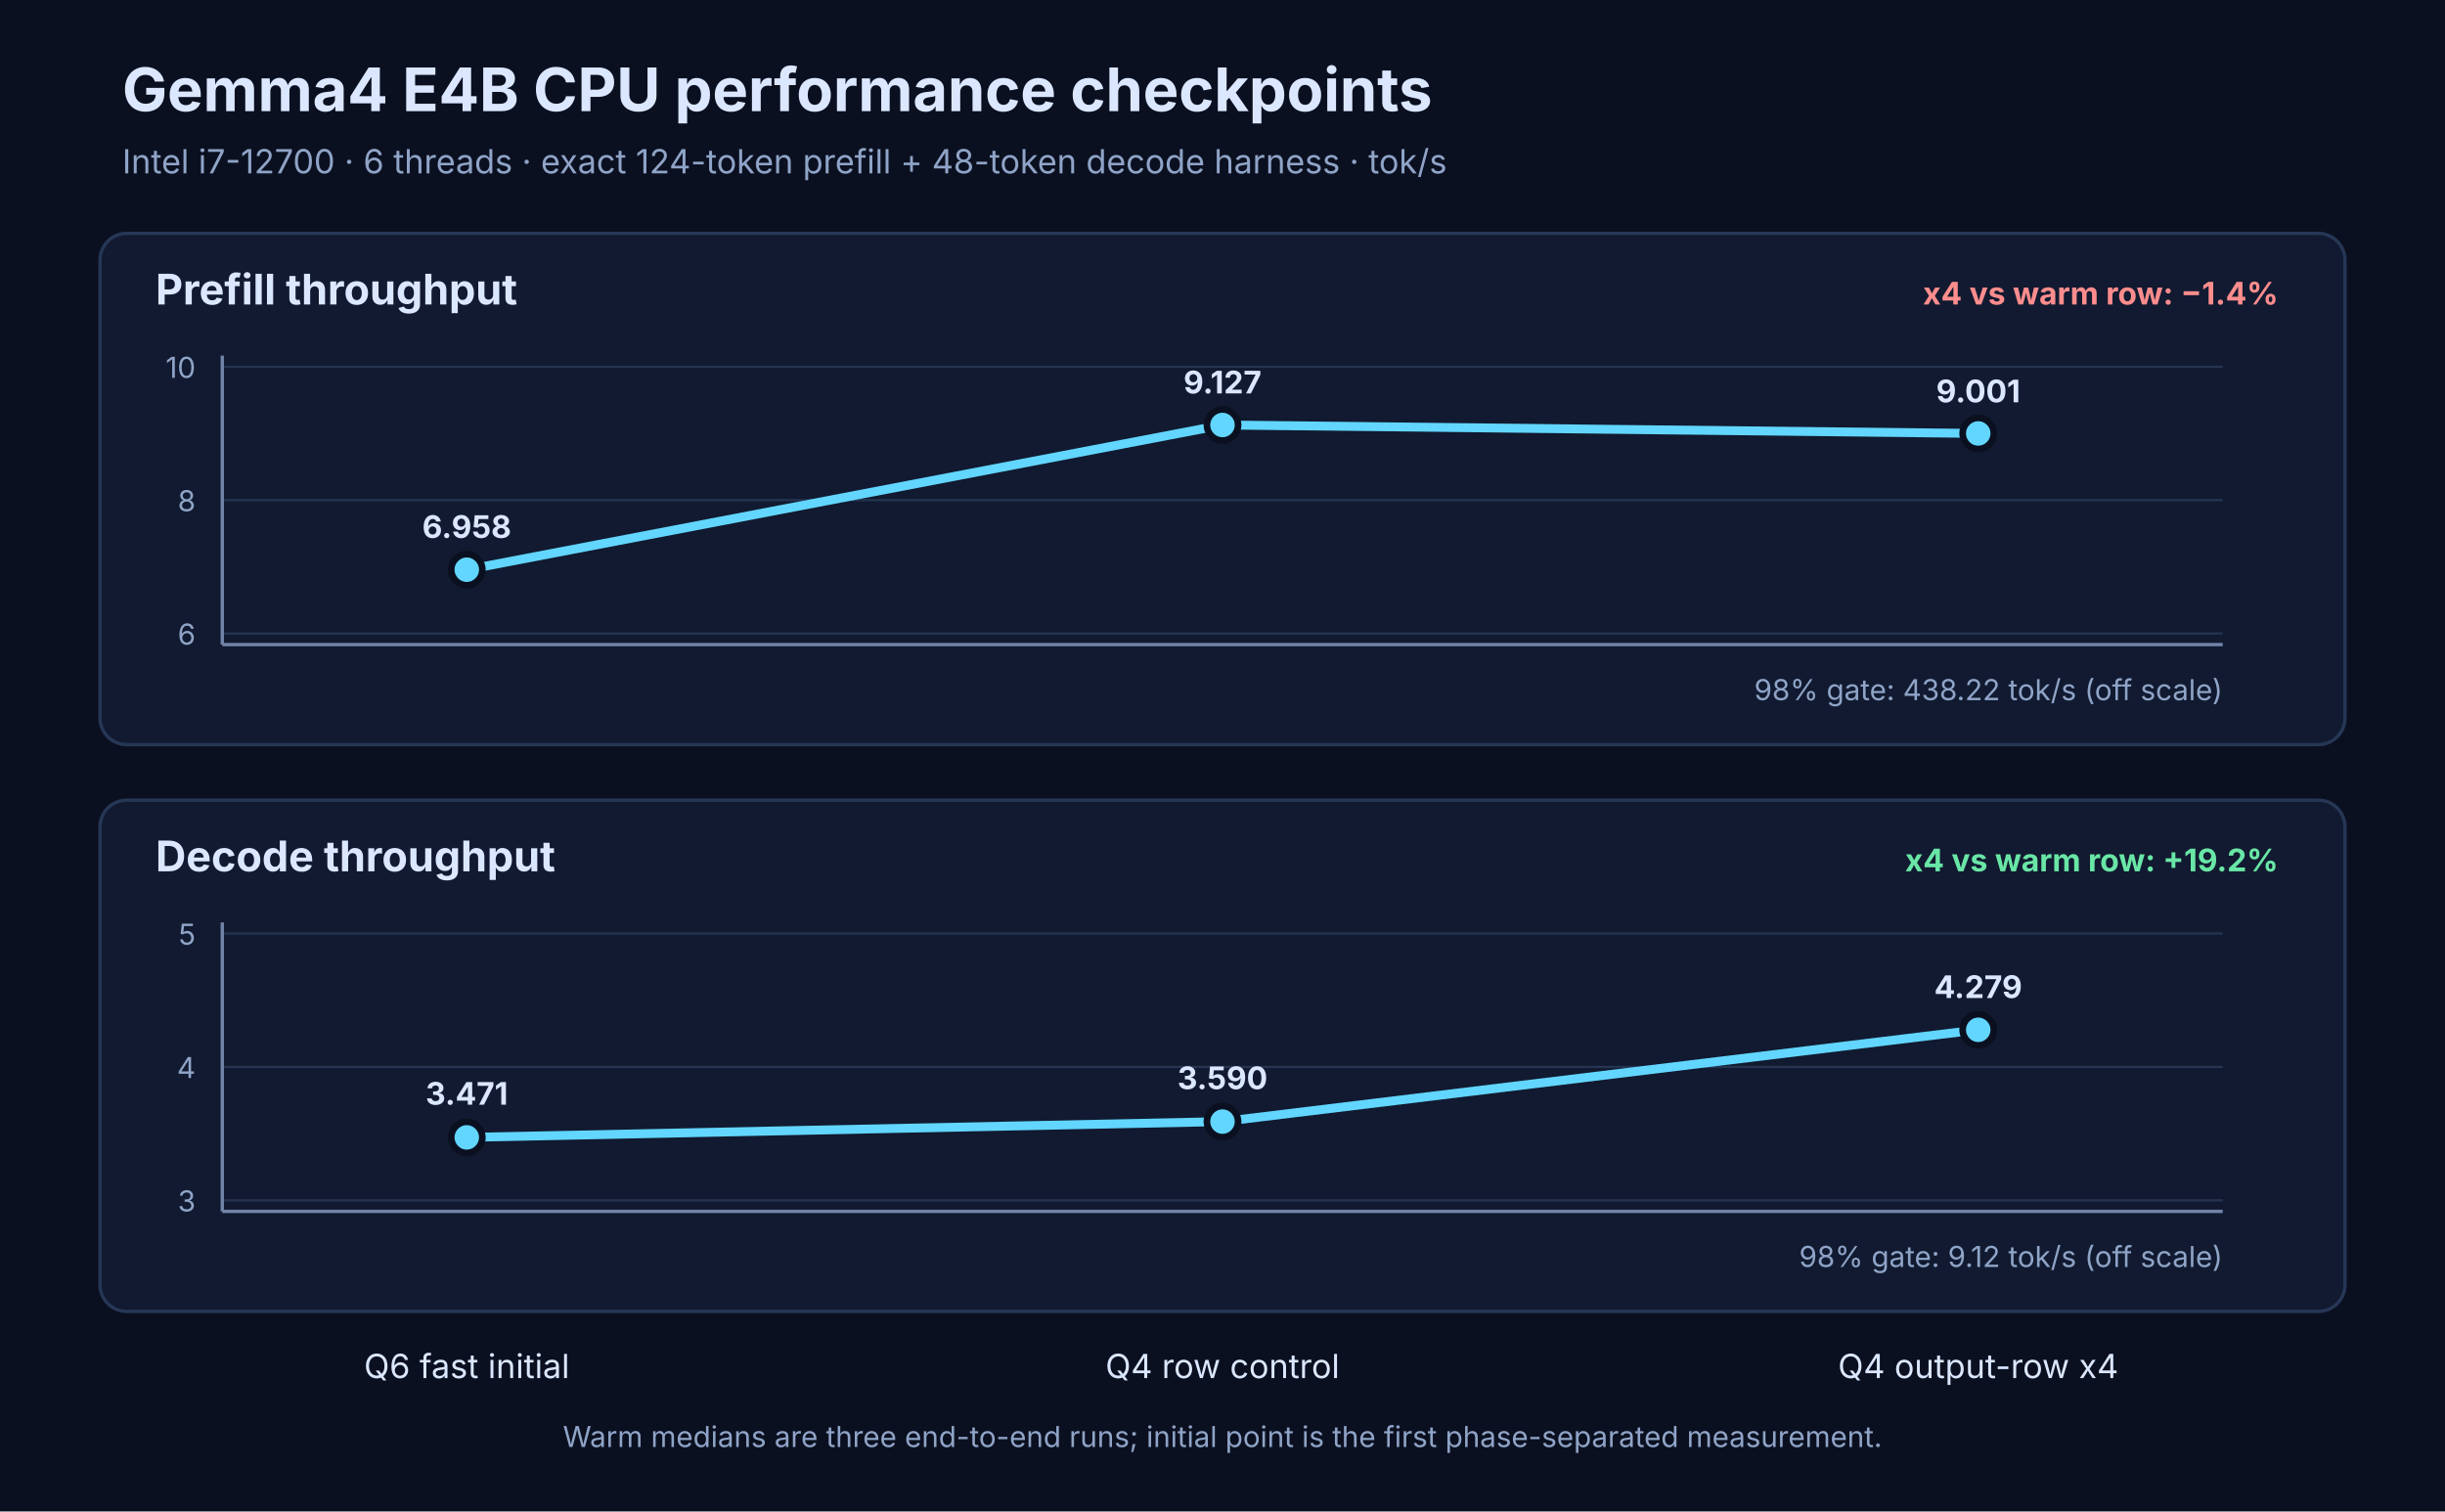
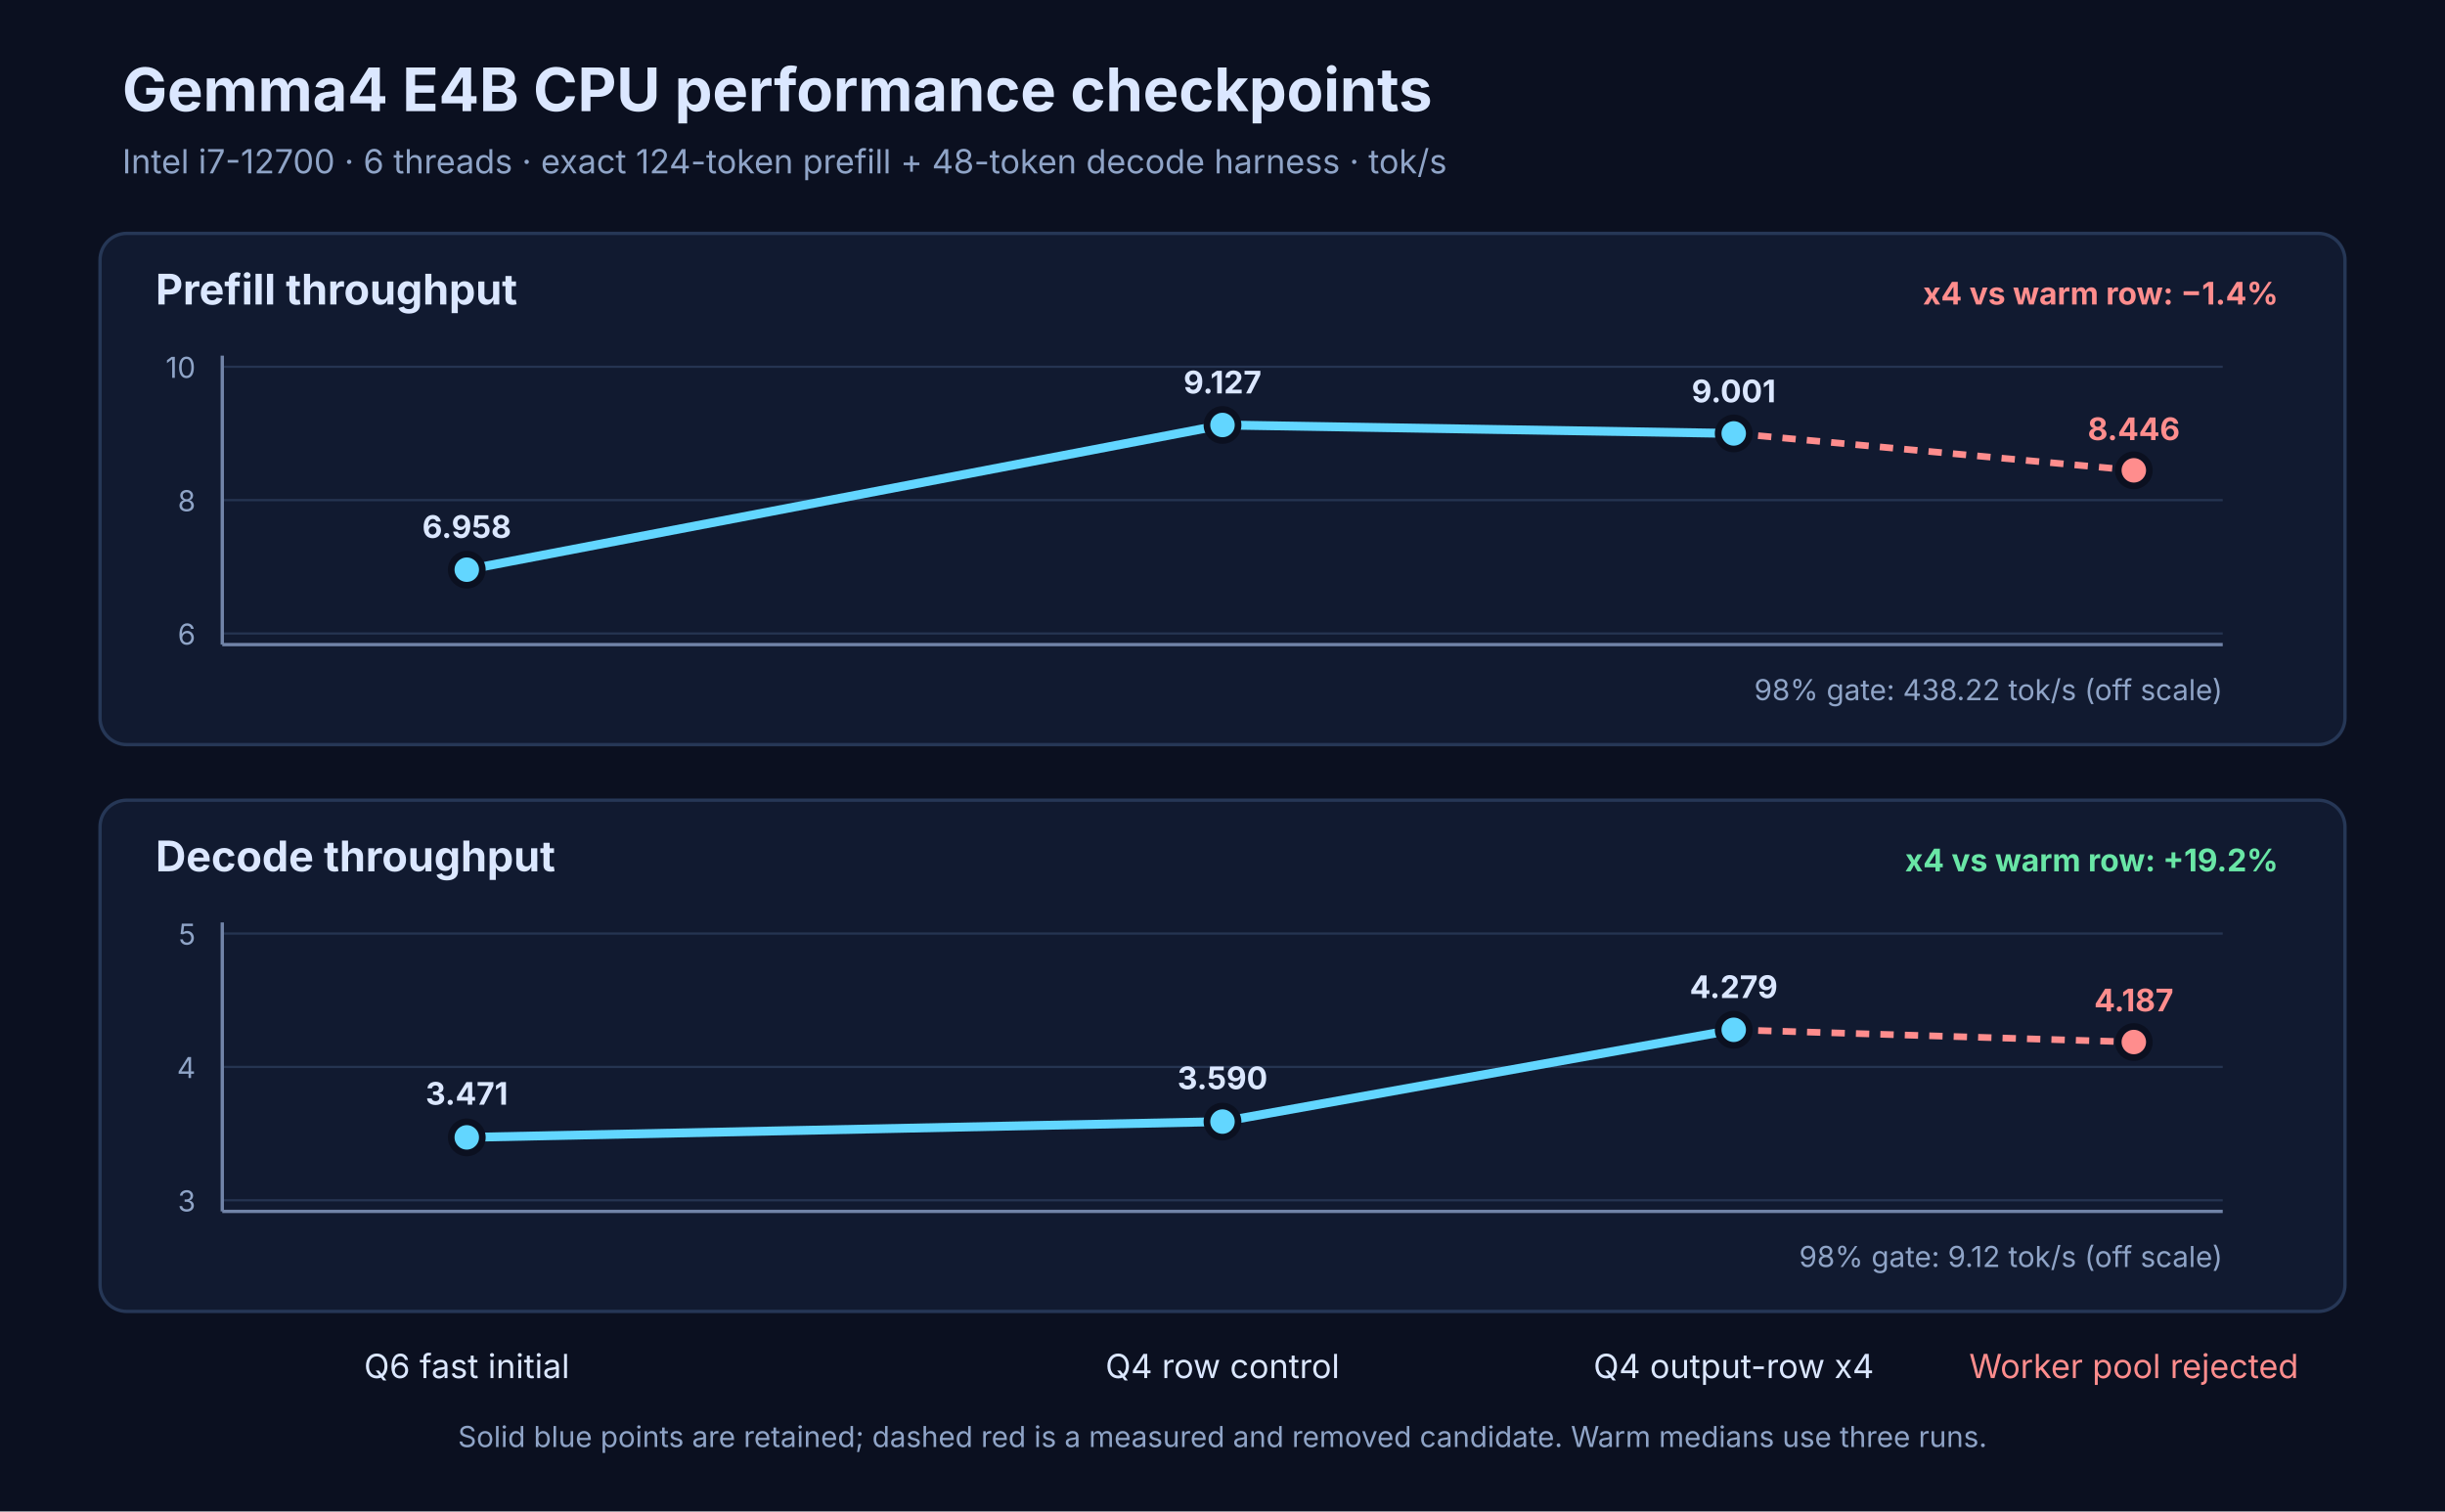
<svg xmlns="http://www.w3.org/2000/svg" width="1100" height="680" viewBox="0 0 1100 680" role="img" aria-labelledby="title desc">
  <rect width="1100" height="680" fill="#0b1020" />
  <style>
    text{font-family:Inter,system-ui,sans-serif;fill:#dbe7ff}.muted{fill:#8fa4c7}.grid{stroke:#253451;stroke-width:1}.axis{stroke:#7184a8;stroke-width:1.5}.target{stroke:#f59e0b;stroke-width:2;stroke-dasharray:7 6}.line{fill:none;stroke:#62d6ff;stroke-width:4}.point{fill:#62d6ff;stroke:#0b1020;stroke-width:3}.value{font-size:14px;font-weight:700}.small{font-size:13px}.label{font-size:15px}.panel{fill:#111a30;stroke:#263756;stroke-width:1.5}.gain{fill:#69e6a6}.loss{fill:#ff8d8d}
  </style>
  <text x="55" y="50" font-size="27" font-weight="700">Gemma4 E4B CPU performance checkpoints</text>
  <text x="55" y="78" class="muted" font-size="15">Intel i7-12700 · 6 threads · exact 124-token prefill + 48-token decode harness · tok/s</text>
  <rect class="panel" x="45" y="105" width="1010" height="230" rx="12" />
  <text x="70" y="137" font-size="19" font-weight="700">Prefill throughput</text>
  <text x="1025" y="137" text-anchor="end" class="loss value">x4 vs warm row: −1.4%</text>
  <line class="grid" x1="100" y1="285" x2="1000" y2="285" />
  <line class="grid" x1="100" y1="225" x2="1000" y2="225" />
  <line class="grid" x1="100" y1="165" x2="1000" y2="165" />
  <text x="88" y="290" text-anchor="end" class="muted small">6</text>
  <text x="88" y="230" text-anchor="end" class="muted small">8</text>
  <text x="88" y="170" text-anchor="end" class="muted small">10</text>
  <line class="axis" x1="100" y1="160" x2="100" y2="290" />
  <line class="axis" x1="100" y1="290" x2="1000" y2="290" />
-   <path class="line" d="M210 256.3 L550 191.2 L890 195.0" />
+   <path class="line" d="M210 256.3 L550 191.2 L780 195.0" />
+   <path d="M780 195.0 L960 211.6" fill="none" stroke="#ff8d8d" stroke-width="3" stroke-dasharray="6 5" />
  <circle class="point" cx="210" cy="256.3" r="7" />
  <circle class="point" cx="550" cy="191.2" r="7" />
-   <circle class="point" cx="890" cy="195.0" r="7" />
+   <circle class="point" cx="780" cy="195.0" r="7" />
+   <circle cx="960" cy="211.6" r="7" fill="#ff8d8d" stroke="#0b1020" stroke-width="3" />
  <text class="value" x="210" y="242" text-anchor="middle">6.958</text>
  <text class="value" x="550" y="177" text-anchor="middle">9.127</text>
-   <text class="value" x="890" y="181" text-anchor="middle">9.001</text>
+   <text class="value" x="780" y="181" text-anchor="middle">9.001</text>
+   <text class="value loss" x="960" y="198" text-anchor="middle">8.446</text>
  <text x="1000" y="315" text-anchor="end" class="muted small">98% gate: 438.22 tok/s (off scale)</text>
  <rect class="panel" x="45" y="360" width="1010" height="230" rx="12" />
  <text x="70" y="392" font-size="19" font-weight="700">Decode throughput</text>
  <text x="1025" y="392" text-anchor="end" class="gain value">x4 vs warm row: +19.2%</text>
  <line class="grid" x1="100" y1="540" x2="1000" y2="540" />
  <line class="grid" x1="100" y1="480" x2="1000" y2="480" />
  <line class="grid" x1="100" y1="420" x2="1000" y2="420" />
  <text x="88" y="545" text-anchor="end" class="muted small">3</text>
  <text x="88" y="485" text-anchor="end" class="muted small">4</text>
  <text x="88" y="425" text-anchor="end" class="muted small">5</text>
  <line class="axis" x1="100" y1="415" x2="100" y2="545" />
  <line class="axis" x1="100" y1="545" x2="1000" y2="545" />
-   <path class="line" d="M210 511.7 L550 504.6 L890 463.3" />
+   <path class="line" d="M210 511.7 L550 504.6 L780 463.3" />
+   <path d="M780 463.3 L960 468.8" fill="none" stroke="#ff8d8d" stroke-width="3" stroke-dasharray="6 5" />
  <circle class="point" cx="210" cy="511.7" r="7" />
  <circle class="point" cx="550" cy="504.6" r="7" />
-   <circle class="point" cx="890" cy="463.3" r="7" />
+   <circle class="point" cx="780" cy="463.3" r="7" />
+   <circle cx="960" cy="468.8" r="7" fill="#ff8d8d" stroke="#0b1020" stroke-width="3" />
  <text class="value" x="210" y="497" text-anchor="middle">3.471</text>
  <text class="value" x="550" y="490" text-anchor="middle">3.590</text>
-   <text class="value" x="890" y="449" text-anchor="middle">4.279</text>
+   <text class="value" x="780" y="449" text-anchor="middle">4.279</text>
+   <text class="value loss" x="960" y="455" text-anchor="middle">4.187</text>
  <text x="1000" y="570" text-anchor="end" class="muted small">98% gate: 9.12 tok/s (off scale)</text>
  <text x="210" y="620" text-anchor="middle" class="label">Q6 fast initial</text>
  <text x="550" y="620" text-anchor="middle" class="label">Q4 row control</text>
-   <text x="890" y="620" text-anchor="middle" class="label">Q4 output-row x4</text>
-   <text x="550" y="651" text-anchor="middle" class="muted small">Warm medians are three end-to-end runs; initial point is the first phase-separated measurement.</text>
+   <text x="780" y="620" text-anchor="middle" class="label">Q4 output-row x4</text>
+   <text x="960" y="620" text-anchor="middle" class="loss label">Worker pool rejected</text>
+   <text x="550" y="651" text-anchor="middle" class="muted small">Solid blue points are retained; dashed red is a measured and removed candidate. Warm medians use three runs.</text>
</svg>
